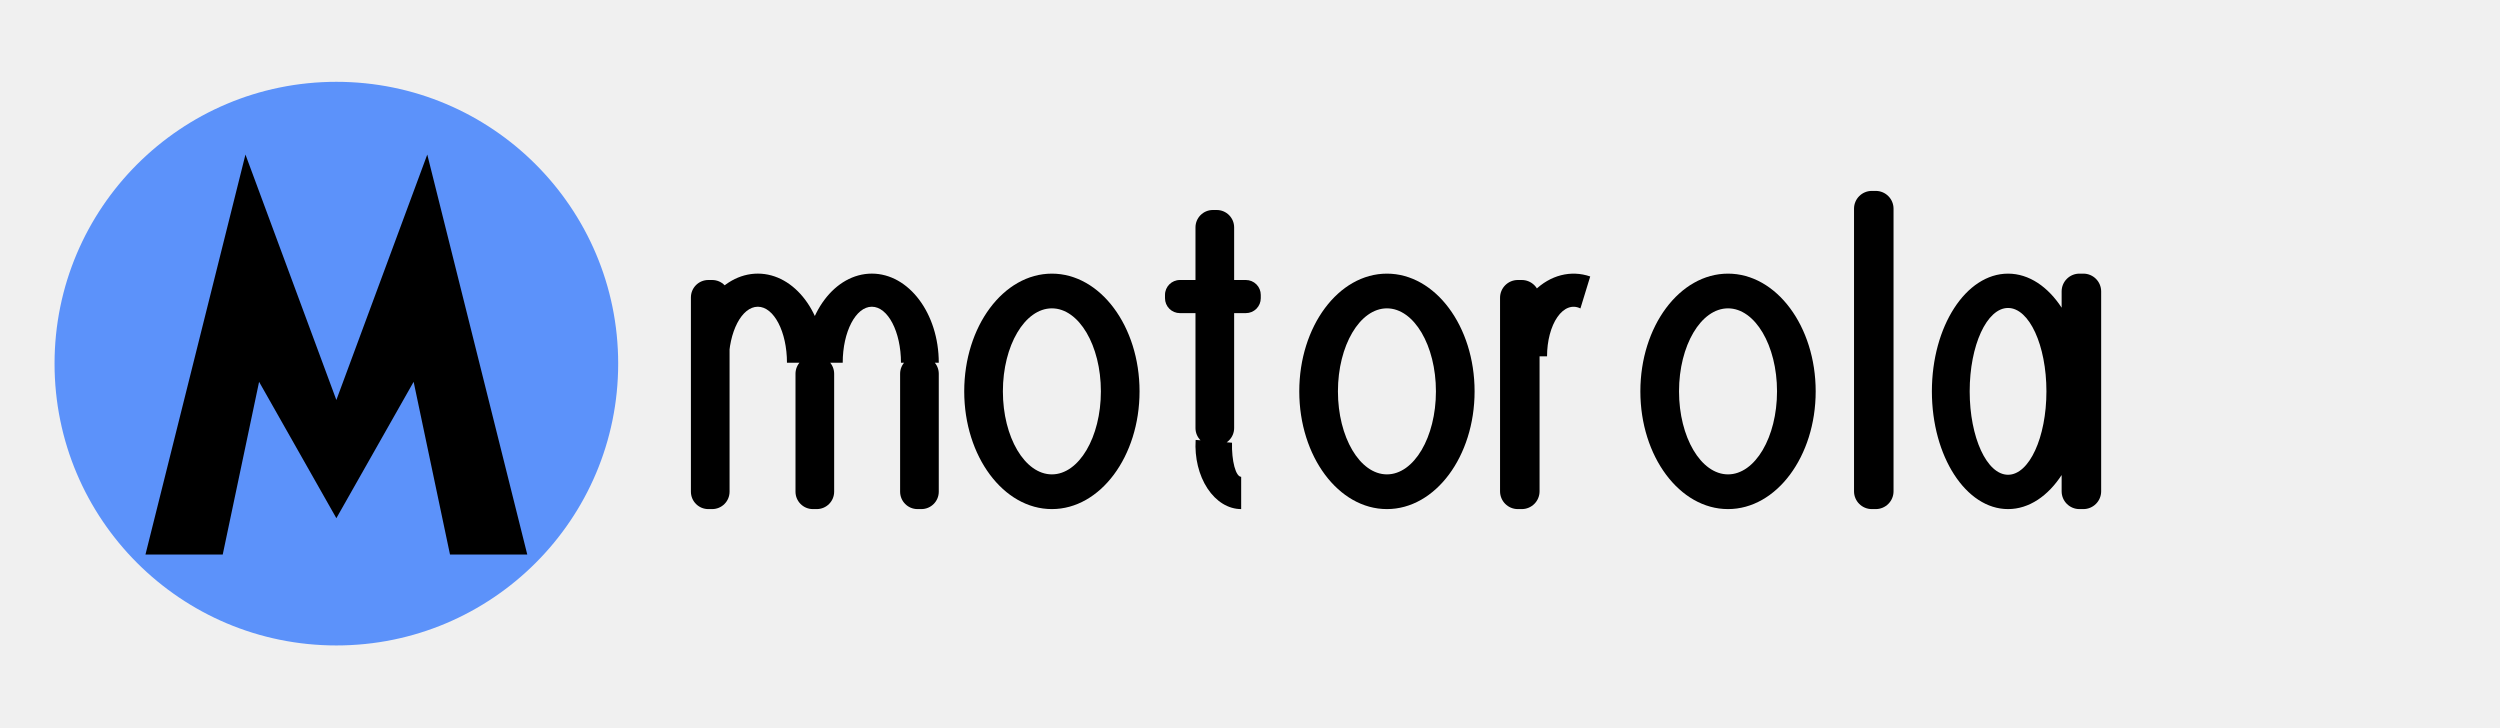
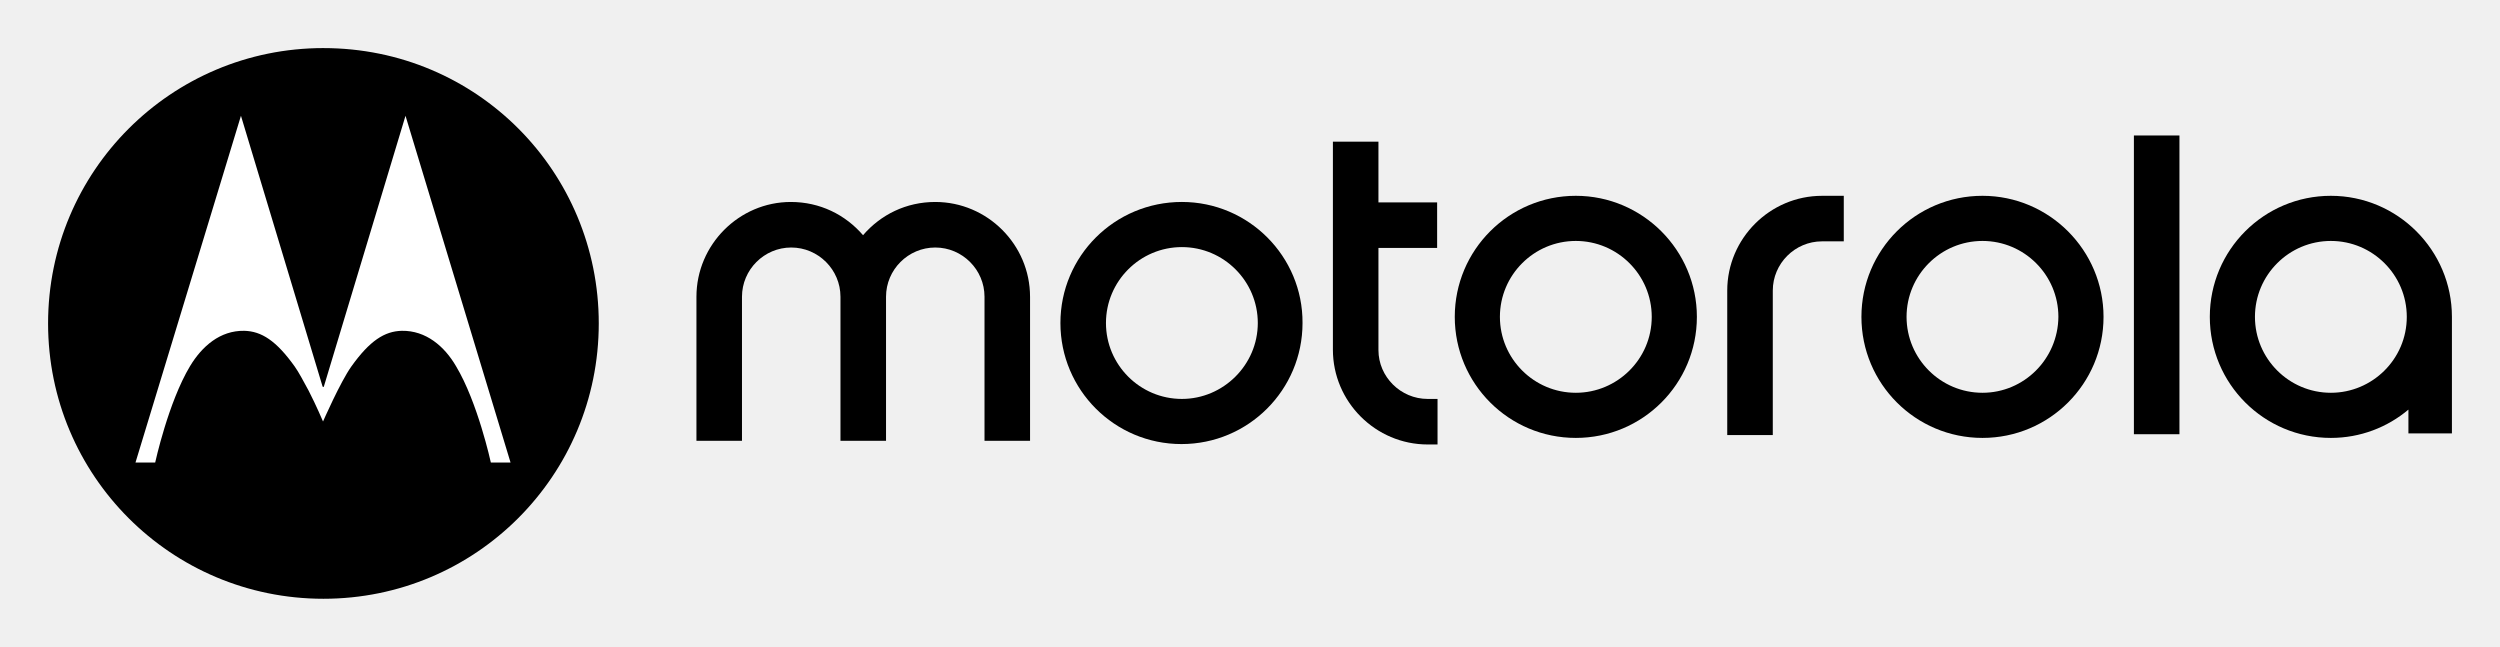
- <svg xmlns="http://www.w3.org/2000/svg" viewBox="0 0 550 160" width="550" height="160">
-   <circle cx="74" cy="80" r="62" fill="#5C92FA" />
-   <path d="M 32 122 L 54 34 L 74 88 L 94 34 L 116 122 L 99 122 L 91 84 L 74 114 L 57 84 L 49 122 Z" fill="{{BADGE_FG}}" />
-   <g transform="translate(152,42) scale(0.7)">
-     <path d="M 5.47 28 L 6.68 28 A 5.47 5.47 0 0 1 12.15 33.47 L 12.15 94.53 A 5.47 5.47 0 0 1 6.68 100 L 5.47 100 A 5.47 5.47 0 0 1 0 94.53 L 0 33.47 A 5.47 5.47 0 0 1 5.47 28 Z M 38.34 52 L 39.56 52 A 5.47 5.47 0 0 1 45.02 57.47 L 45.02 94.53 A 5.47 5.47 0 0 1 39.56 100 L 38.34 100 A 5.47 5.47 0 0 1 32.87 94.53 L 32.87 57.47 A 5.47 5.47 0 0 1 38.34 52 Z M 71.22 52 L 72.43 52 A 5.47 5.47 0 0 1 77.9 57.47 L 77.9 94.53 A 5.47 5.47 0 0 1 72.43 100 L 71.22 100 A 5.47 5.47 0 0 1 65.75 94.53 L 65.75 57.47 A 5.47 5.47 0 0 1 71.22 52 Z M 0 54 A 21.03 28 0 0 1 42.07 54 L 30.19 54 A 9.15 17.59 0 0 0 11.88 54 Z M 35.83 54 A 21.03 28 0 0 1 77.9 54 L 66.02 54 A 9.15 17.59 0 0 0 47.71 54 Z" transform="translate(0,0)" fill="{{INK}}" fill-rule="nonzero" />
-     <path d="M 0 63 A 27.55 37 0 1 1 55.1 63 A 27.55 37 0 1 1 0 63 Z M 12.15 63 A 15.4 26.09 0 1 0 42.95 63 A 15.4 26.09 0 1 0 12.15 63 Z" transform="translate(85.9,0)" fill="{{INK}}" fill-rule="nonzero" />
-     <path d="M 15.04 6 L 16.26 6 A 5.47 5.47 0 0 1 21.73 11.47 L 21.73 74.53 A 5.47 5.47 0 0 1 16.26 80 L 15.04 80 A 5.47 5.47 0 0 1 9.58 74.53 L 9.58 11.47 A 5.47 5.47 0 0 1 15.04 6 Z M 4.68 28 L 25.41 28 A 4.68 4.68 0 0 1 30.1 32.68 L 30.1 33.72 A 4.68 4.68 0 0 1 25.41 38.41 L 4.68 38.41 A 4.68 4.68 0 0 1 0 33.72 L 0 32.68 A 4.68 4.68 0 0 1 4.68 28 Z M 23.94 100 A 14.36 20 0 0 1 9.63 78.26 L 21.06 79.14 A 2.89 9.85 0 0 0 23.94 89.85 Z" transform="translate(149,0)" fill="{{INK}}" fill-rule="nonzero" />
-     <path d="M 0 63 A 27.55 37 0 1 1 55.1 63 A 27.55 37 0 1 1 0 63 Z M 12.15 63 A 15.4 26.09 0 1 0 42.95 63 A 15.4 26.09 0 1 0 12.15 63 Z" transform="translate(191.2,0)" fill="{{INK}}" fill-rule="nonzero" />
-     <path d="M 5.59 28 L 6.83 28 A 5.59 5.59 0 0 1 12.42 33.59 L 12.42 94.41 A 5.59 5.59 0 0 1 6.83 100 L 5.59 100 A 5.59 5.59 0 0 1 0 94.41 L 0 33.59 A 5.59 5.59 0 0 1 5.59 28 Z M 2.89 52 A 20.22 26 0 0 1 28.34 26.89 L 25.26 36.94 A 8.34 15.59 0 0 0 14.77 52 Z" transform="translate(254.3,0)" fill="{{INK}}" fill-rule="nonzero" />
-     <path d="M 0 63 A 27.55 37 0 1 1 55.1 63 A 27.55 37 0 1 1 0 63 Z M 12.15 63 A 15.4 26.09 0 1 0 42.95 63 A 15.4 26.09 0 1 0 12.15 63 Z" transform="translate(298.4,0)" fill="{{INK}}" fill-rule="nonzero" />
-     <path d="M 9.64 0 L 10.88 0 A 5.59 5.59 0 0 1 16.47 5.59 L 16.47 94.41 A 5.59 5.59 0 0 1 10.88 100 L 9.64 100 A 5.59 5.59 0 0 1 4.05 94.41 L 4.05 5.59 A 5.59 5.59 0 0 1 9.64 0 Z" transform="translate(361.5,0)" fill="{{INK}}" fill-rule="nonzero" />
-     <path d="M 0 63 A 23.94 37 0 1 1 47.88 63 A 23.94 37 0 1 1 0 63 Z M 11.88 63 A 12.06 26.21 0 1 0 36 63 A 12.06 26.21 0 1 0 11.88 63 Z M 46.37 26 L 47.61 26 A 5.59 5.59 0 0 1 53.2 31.59 L 53.2 94.41 A 5.59 5.59 0 0 1 47.61 100 L 46.37 100 A 5.59 5.59 0 0 1 40.78 94.41 L 40.78 31.59 A 5.59 5.59 0 0 1 46.37 26 Z" transform="translate(390.02,0)" fill="{{INK}}" fill-rule="nonzero" />
+ <svg xmlns="http://www.w3.org/2000/svg" viewBox="-5.292 -5.292 275.167 71.196" width="275.167" height="71.196" fill="{{INK}}" version="1.1" id="svg4550">
+   <defs id="defs4544" />
+   <g id="layer1" transform="translate(0,-236.3871)">
+     <path class="st0" d="m 168.154,274.327 c -4.607,0 -8.356,-3.749 -8.356,-8.356 0,-4.607 3.749,-8.356 8.356,-8.356 4.607,0 8.356,3.749 8.356,8.356 0,4.652 -3.794,8.356 -8.356,8.356 m 0,-21.68 c -7.362,0 -13.324,5.962 -13.324,13.324 0,7.362 5.962,13.324 13.324,13.324 7.362,0 13.324,-5.962 13.324,-13.324 0,-7.317 -5.962,-13.324 -13.324,-13.324" id="path4" style="fill:{{INK}};stroke-width:0.452" />
+     <path class="st0" d="m 151.849,275.004 h 1.084 v 5.013 h -1.084 c -5.736,0 -10.433,-4.697 -10.433,-10.433 v -22.899 h 5.013 v 6.685 h 6.459 v 5.013 h -6.459 v 11.246 c 0,2.936 2.439,5.375 5.42,5.375" id="path6" style="fill:{{INK}};stroke-width:0.452" />
+     <path class="st0" d="m 212.913,274.327 c -4.607,0 -8.356,-3.749 -8.356,-8.356 0,-4.607 3.749,-8.356 8.356,-8.356 4.607,0 8.356,3.749 8.356,8.356 -0.045,4.652 -3.794,8.356 -8.356,8.356 m 0,-21.68 c -7.362,0 -13.324,5.962 -13.324,13.324 0,7.362 5.962,13.324 13.324,13.324 7.362,0 13.324,-5.962 13.324,-13.324 0,-7.317 -5.962,-13.324 -13.324,-13.324" id="path8" style="fill:{{INK}};stroke-width:0.452" />
+     <path class="st0" d="m 251.259,274.327 c -4.607,0 -8.356,-3.749 -8.356,-8.356 0,-4.607 3.749,-8.356 8.356,-8.356 4.607,0 8.356,3.749 8.356,8.356 0,4.652 -3.794,8.356 -8.356,8.356 m 0,-21.68 c -7.362,0 -13.324,5.962 -13.324,13.324 0,7.362 5.962,13.324 13.324,13.324 3.252,0 6.233,-1.174 8.536,-3.116 v 2.62 h 4.788 v -12.421 c 0,-0.136 0,-0.271 0,-0.407 0,-7.317 -5.962,-13.324 -13.324,-13.324" id="path10" style="fill:{{INK}};stroke-width:0.452" />
+     <path class="st0" d="m 195.253,252.647 h 2.394 v 5.013 h -2.394 c -2.981,0 -5.42,2.439 -5.42,5.42 v 3.252 6.188 6.459 h -5.013 v -15.898 c 0,-5.736 4.697,-10.433 10.433,-10.433" id="path12" style="fill:{{INK}};stroke-width:0.452" />
+     <rect x="229.58" y="246.007" class="st0" width="5.013" height="32.881" id="rect14" style="fill:{{INK}};stroke-width:0.452" />
+     <path class="st0" d="m 108.083,263.758 v 15.853 h -5.013 v -15.853 c 0,-2.981 -2.439,-5.42 -5.42,-5.42 -2.981,0 -5.42,2.439 -5.42,5.42 v 15.853 H 87.216 v -15.853 c 0,-2.981 -2.439,-5.42 -5.42,-5.42 -2.981,0 -5.42,2.439 -5.42,5.42 v 15.853 h -5.013 v -15.853 c 0,-5.736 4.697,-10.433 10.388,-10.433 3.207,0 6.007,1.4 7.949,3.658 1.942,-2.258 4.742,-3.658 7.949,-3.658 5.736,0 10.433,4.697 10.433,10.433" id="path16" style="fill:{{INK}};stroke-width:0.452" />
+     <path class="st0" d="m 124.794,275.004 c -4.607,0 -8.356,-3.749 -8.356,-8.356 0,-4.607 3.749,-8.356 8.356,-8.356 4.607,0 8.356,3.749 8.356,8.356 0,4.607 -3.794,8.356 -8.356,8.356 m 0,-21.68 c -7.407,0 -13.369,5.962 -13.369,13.324 0,7.362 5.962,13.324 13.324,13.324 7.362,0 13.324,-5.962 13.324,-13.324 0.045,-7.317 -5.917,-13.324 -13.279,-13.324" id="path18" style="fill:{{INK}};stroke-width:0.452" />
+     <path class="st1" d="M 30.306,236.387 C 13.55,236.387 0,249.937 0,266.694 0,283.45 13.55,297 30.306,297 c 16.757,0 30.306,-13.55 30.306,-30.306 0,-16.666 -13.369,-30.306 -30.306,-30.306" id="path20" style="fill:{{INK}};stroke-width:0.452" />
+     <path class="st2" d="m 39.34,243.839 -8.988,29.81 -0.045,0.045 -0.09,-0.045 -8.988,-29.81 -11.608,38.165 h 2.168 c 0,0 1.445,-6.639 3.839,-10.614 1.31,-2.168 3.297,-3.929 5.962,-3.884 1.897,0.045 3.523,1.084 5.555,3.929 0.452,0.632 0.994,1.671 1.536,2.665 0.858,1.671 1.581,3.387 1.581,3.387 0,0 1.897,-4.336 3.116,-6.052 2.032,-2.845 3.658,-3.884 5.555,-3.929 2.665,-0.045 4.697,1.716 5.962,3.884 2.394,3.975 3.839,10.614 3.839,10.614 h 2.168 z" id="path22" style="fill:#FFFFFF;stroke-width:0.452" />
  </g>
</svg>
